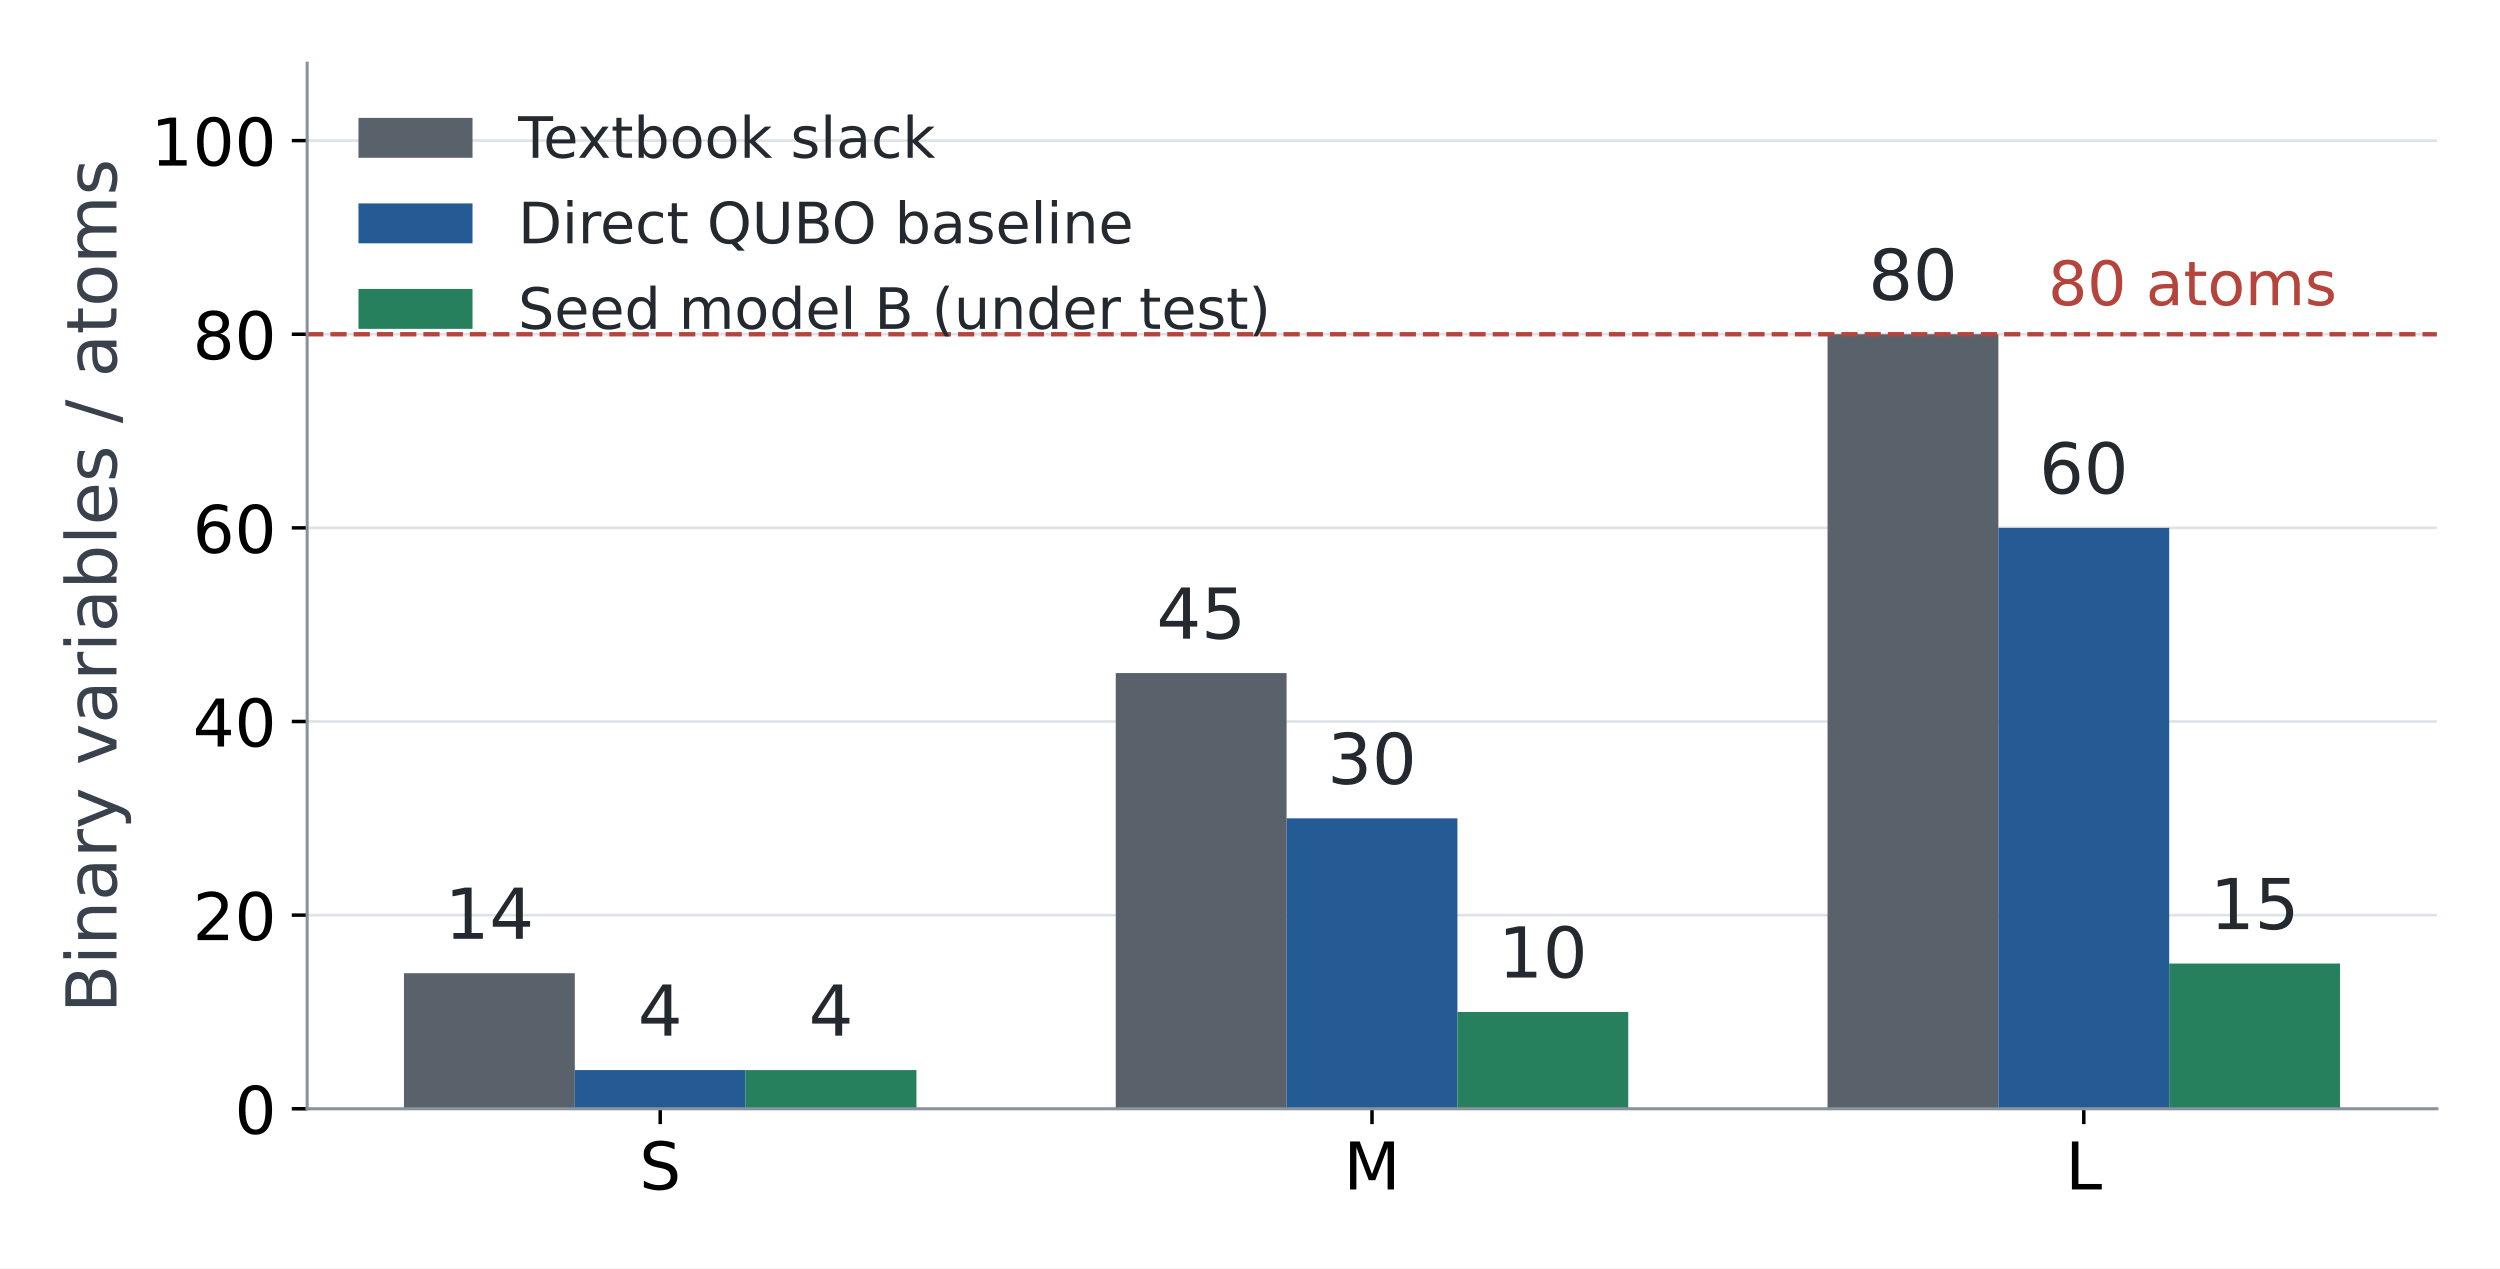
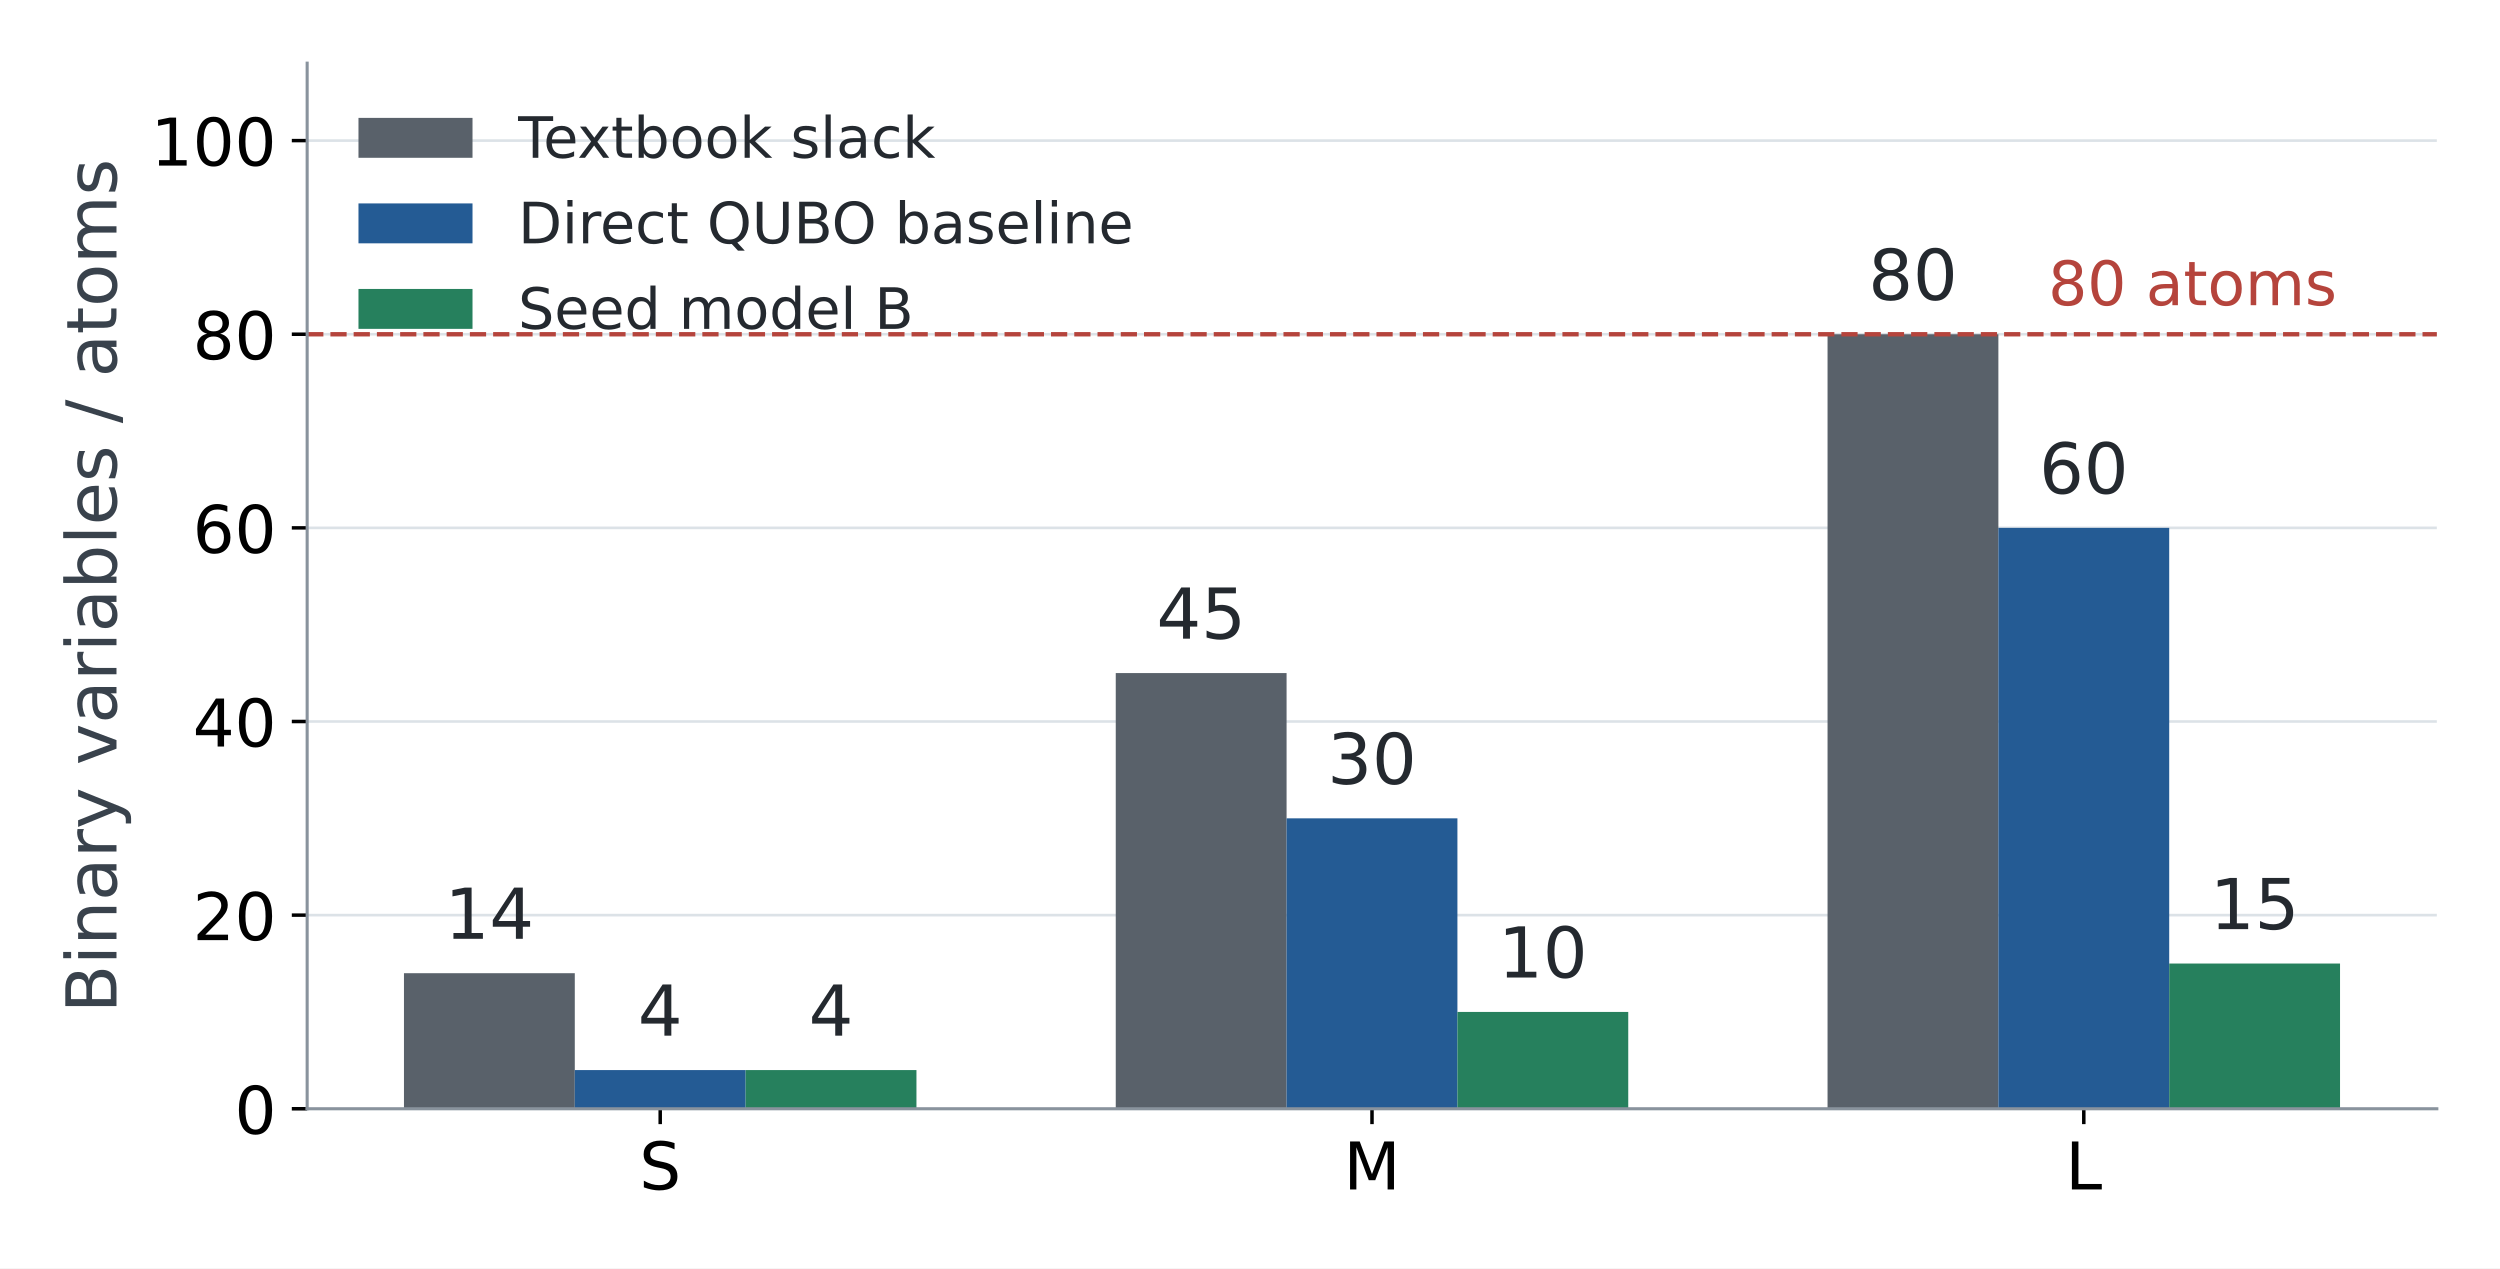
<svg xmlns="http://www.w3.org/2000/svg" xmlns:xlink="http://www.w3.org/1999/xlink" width="570pt" height="289.2pt" viewBox="0 0 570 289.2" version="1.1">
  <defs>
    <style type="text/css">*{stroke-linejoin: round; stroke-linecap: butt}</style>
  </defs>
  <g id="figure_1">
    <g id="patch_1">
      <path d="M 0 289.2  L 570 289.2  L 570 0  L 0 0  z " style="fill: #ffffff" />
    </g>
    <g id="axes_1">
      <g id="patch_2">
        <path d="M 70.032 252.8  L 555.6 252.8  L 555.6 14.4  L 70.032 14.4  z " style="fill: #ffffff" />
      </g>
      <g id="matplotlib.axis_1">
        <g id="xtick_1">
          <g id="line2d_1">
            <defs>
-               <path id="m106469c790" d="M 0 0  L 0 3.5  " style="stroke: #000000; stroke-width: 0.8" />
+               <path id="mc493447e03" d="M 0 0  L 0 3.5  " style="stroke: #000000; stroke-width: 0.8" />
            </defs>
            <g>
-               <use xlink:href="#m106469c790" x="150.528" y="252.8" style="stroke: #000000; stroke-width: 0.8" />
+               <use xlink:href="#mc493447e03" x="150.528" y="252.8" style="stroke: #000000; stroke-width: 0.8" />
            </g>
          </g>
          <g id="text_1">
            <text style="font-size: 15px; font-family: 'DejaVu Sans'; text-anchor: middle" x="150.528" y="271.196" transform="rotate(-0 150.5276 271.196)">S</text>
          </g>
        </g>
        <g id="xtick_2">
          <g id="line2d_2">
            <g>
-               <use xlink:href="#m106469c790" x="312.816" y="252.8" style="stroke: #000000; stroke-width: 0.8" />
+               <use xlink:href="#mc493447e03" x="312.816" y="252.8" style="stroke: #000000; stroke-width: 0.8" />
            </g>
          </g>
          <g id="text_2">
            <text style="font-size: 15px; font-family: 'DejaVu Sans'; text-anchor: middle" x="312.816" y="271.196" transform="rotate(-0 312.816 271.196)">M</text>
          </g>
        </g>
        <g id="xtick_3">
          <g id="line2d_3">
            <g>
-               <use xlink:href="#m106469c790" x="475.104" y="252.8" style="stroke: #000000; stroke-width: 0.8" />
+               <use xlink:href="#mc493447e03" x="475.104" y="252.8" style="stroke: #000000; stroke-width: 0.8" />
            </g>
          </g>
          <g id="text_3">
            <text style="font-size: 15px; font-family: 'DejaVu Sans'; text-anchor: middle" x="475.104" y="271.196" transform="rotate(-0 475.1045 271.196)">L</text>
          </g>
        </g>
      </g>
      <g id="matplotlib.axis_2">
        <g id="ytick_1">
          <g id="line2d_4">
-             <path d="M 70.032 252.8  L 555.6 252.8  " clip-path="url(#p65fbd681a6)" style="fill: none; stroke: #dce2e7; stroke-width: 0.6; stroke-linecap: square" />
+             <path d="M 70.032 252.8  L 555.6 252.8  " clip-path="url(#pf46b6eac74)" style="fill: none; stroke: #dce2e7; stroke-width: 0.6; stroke-linecap: square" />
          </g>
          <g id="line2d_5">
            <defs>
-               <path id="ma1cd427f23" d="M 0 0  L -3.5 0  " style="stroke: #000000; stroke-width: 0.8" />
+               <path id="md1ca3be5d0" d="M 0 0  L -3.5 0  " style="stroke: #000000; stroke-width: 0.8" />
            </defs>
            <g>
-               <use xlink:href="#ma1cd427f23" x="70.032" y="252.8" style="stroke: #000000; stroke-width: 0.8" />
+               <use xlink:href="#md1ca3be5d0" x="70.032" y="252.8" style="stroke: #000000; stroke-width: 0.8" />
            </g>
          </g>
          <g id="text_4">
            <text style="font-size: 15px; font-family: 'DejaVu Sans'; text-anchor: end" x="63.032" y="258.498" transform="rotate(-0 63.0325 258.4978)">0</text>
          </g>
        </g>
        <g id="ytick_2">
          <g id="line2d_6">
-             <path d="M 70.032 208.651  L 555.6 208.651  " clip-path="url(#p65fbd681a6)" style="fill: none; stroke: #dce2e7; stroke-width: 0.6; stroke-linecap: square" />
+             <path d="M 70.032 208.651  L 555.6 208.651  " clip-path="url(#pf46b6eac74)" style="fill: none; stroke: #dce2e7; stroke-width: 0.6; stroke-linecap: square" />
          </g>
          <g id="line2d_7">
            <g>
-               <use xlink:href="#ma1cd427f23" x="70.032" y="208.651" style="stroke: #000000; stroke-width: 0.8" />
+               <use xlink:href="#md1ca3be5d0" x="70.032" y="208.651" style="stroke: #000000; stroke-width: 0.8" />
            </g>
          </g>
          <g id="text_5">
            <text style="font-size: 15px; font-family: 'DejaVu Sans'; text-anchor: end" x="63.032" y="214.35" transform="rotate(-0 63.0325 214.3497)">20</text>
          </g>
        </g>
        <g id="ytick_3">
          <g id="line2d_8">
-             <path d="M 70.032 164.503  L 555.6 164.503  " clip-path="url(#p65fbd681a6)" style="fill: none; stroke: #dce2e7; stroke-width: 0.6; stroke-linecap: square" />
+             <path d="M 70.032 164.503  L 555.6 164.503  " clip-path="url(#pf46b6eac74)" style="fill: none; stroke: #dce2e7; stroke-width: 0.6; stroke-linecap: square" />
          </g>
          <g id="line2d_9">
            <g>
-               <use xlink:href="#ma1cd427f23" x="70.032" y="164.503" style="stroke: #000000; stroke-width: 0.8" />
+               <use xlink:href="#md1ca3be5d0" x="70.032" y="164.503" style="stroke: #000000; stroke-width: 0.8" />
            </g>
          </g>
          <g id="text_6">
            <text style="font-size: 15px; font-family: 'DejaVu Sans'; text-anchor: end" x="63.032" y="170.202" transform="rotate(-0 63.0325 170.2016)">40</text>
          </g>
        </g>
        <g id="ytick_4">
          <g id="line2d_10">
-             <path d="M 70.032 120.355  L 555.6 120.355  " clip-path="url(#p65fbd681a6)" style="fill: none; stroke: #dce2e7; stroke-width: 0.6; stroke-linecap: square" />
+             <path d="M 70.032 120.355  L 555.6 120.355  " clip-path="url(#pf46b6eac74)" style="fill: none; stroke: #dce2e7; stroke-width: 0.6; stroke-linecap: square" />
          </g>
          <g id="line2d_11">
            <g>
-               <use xlink:href="#ma1cd427f23" x="70.032" y="120.355" style="stroke: #000000; stroke-width: 0.8" />
+               <use xlink:href="#md1ca3be5d0" x="70.032" y="120.355" style="stroke: #000000; stroke-width: 0.8" />
            </g>
          </g>
          <g id="text_7">
            <text style="font-size: 15px; font-family: 'DejaVu Sans'; text-anchor: end" x="63.032" y="126.054" transform="rotate(-0 63.0325 126.0536)">60</text>
          </g>
        </g>
        <g id="ytick_5">
          <g id="line2d_12">
-             <path d="M 70.032 76.207  L 555.6 76.207  " clip-path="url(#p65fbd681a6)" style="fill: none; stroke: #dce2e7; stroke-width: 0.6; stroke-linecap: square" />
+             <path d="M 70.032 76.207  L 555.6 76.207  " clip-path="url(#pf46b6eac74)" style="fill: none; stroke: #dce2e7; stroke-width: 0.6; stroke-linecap: square" />
          </g>
          <g id="line2d_13">
            <g>
-               <use xlink:href="#ma1cd427f23" x="70.032" y="76.207" style="stroke: #000000; stroke-width: 0.8" />
+               <use xlink:href="#md1ca3be5d0" x="70.032" y="76.207" style="stroke: #000000; stroke-width: 0.8" />
            </g>
          </g>
          <g id="text_8">
            <text style="font-size: 15px; font-family: 'DejaVu Sans'; text-anchor: end" x="63.032" y="81.906" transform="rotate(-0 63.0325 81.90552)">80</text>
          </g>
        </g>
        <g id="ytick_6">
          <g id="line2d_14">
-             <path d="M 70.032 32.059  L 555.6 32.059  " clip-path="url(#p65fbd681a6)" style="fill: none; stroke: #dce2e7; stroke-width: 0.6; stroke-linecap: square" />
+             <path d="M 70.032 32.059  L 555.6 32.059  " clip-path="url(#pf46b6eac74)" style="fill: none; stroke: #dce2e7; stroke-width: 0.6; stroke-linecap: square" />
          </g>
          <g id="line2d_15">
            <g>
-               <use xlink:href="#ma1cd427f23" x="70.032" y="32.059" style="stroke: #000000; stroke-width: 0.8" />
+               <use xlink:href="#md1ca3be5d0" x="70.032" y="32.059" style="stroke: #000000; stroke-width: 0.8" />
            </g>
          </g>
          <g id="text_9">
            <text style="font-size: 15px; font-family: 'DejaVu Sans'; text-anchor: end" x="63.032" y="37.757" transform="rotate(-0 63.0325 37.75747)">100</text>
          </g>
        </g>
        <g id="text_10">
          <text style="font-size: 16px; font-family: 'DejaVu Sans'; text-anchor: middle; fill: #39424c" x="26.558" y="133.6" transform="rotate(-90 26.5575 133.5998)">Binary variables / atoms</text>
        </g>
      </g>
      <g id="patch_3">
-         <path d="M 92.104 252.8  L 131.053 252.8  L 131.053 221.896  L 92.104 221.896  z " clip-path="url(#p65fbd681a6)" style="fill: #59616a" />
+         <path d="M 92.104 252.8  L 131.053 252.8  L 131.053 221.896  L 92.104 221.896  z " clip-path="url(#pf46b6eac74)" style="fill: #59616a" />
      </g>
      <g id="patch_4">
-         <path d="M 254.392 252.8  L 293.341 252.8  L 293.341 153.466  L 254.392 153.466  z " clip-path="url(#p65fbd681a6)" style="fill: #59616a" />
+         <path d="M 254.392 252.8  L 293.341 252.8  L 293.341 153.466  L 254.392 153.466  z " clip-path="url(#pf46b6eac74)" style="fill: #59616a" />
      </g>
      <g id="patch_5">
-         <path d="M 416.681 252.8  L 455.63 252.8  L 455.63 76.207  L 416.681 76.207  z " clip-path="url(#p65fbd681a6)" style="fill: #59616a" />
+         <path d="M 416.681 252.8  L 455.63 252.8  L 455.63 76.207  L 416.681 76.207  z " clip-path="url(#pf46b6eac74)" style="fill: #59616a" />
      </g>
      <g id="patch_6">
-         <path d="M 131.053 252.8  L 170.002 252.8  L 170.002 243.97  L 131.053 243.97  z " clip-path="url(#p65fbd681a6)" style="fill: #245b94" />
+         <path d="M 131.053 252.8  L 170.002 252.8  L 170.002 243.97  L 131.053 243.97  z " clip-path="url(#pf46b6eac74)" style="fill: #245b94" />
      </g>
      <g id="patch_7">
-         <path d="M 293.341 252.8  L 332.291 252.8  L 332.291 186.577  L 293.341 186.577  z " clip-path="url(#p65fbd681a6)" style="fill: #245b94" />
+         <path d="M 293.341 252.8  L 332.291 252.8  L 332.291 186.577  L 293.341 186.577  z " clip-path="url(#pf46b6eac74)" style="fill: #245b94" />
      </g>
      <g id="patch_8">
-         <path d="M 455.63 252.8  L 494.579 252.8  L 494.579 120.355  L 455.63 120.355  z " clip-path="url(#p65fbd681a6)" style="fill: #245b94" />
+         <path d="M 455.63 252.8  L 494.579 252.8  L 494.579 120.355  L 455.63 120.355  z " clip-path="url(#pf46b6eac74)" style="fill: #245b94" />
      </g>
      <g id="patch_9">
-         <path d="M 170.002 252.8  L 208.951 252.8  L 208.951 243.97  L 170.002 243.97  z " clip-path="url(#p65fbd681a6)" style="fill: #26805d" />
+         <path d="M 170.002 252.8  L 208.951 252.8  L 208.951 243.97  L 170.002 243.97  z " clip-path="url(#pf46b6eac74)" style="fill: #26805d" />
      </g>
      <g id="patch_10">
-         <path d="M 332.291 252.8  L 371.24 252.8  L 371.24 230.725  L 332.291 230.725  z " clip-path="url(#p65fbd681a6)" style="fill: #26805d" />
+         <path d="M 332.291 252.8  L 371.24 252.8  L 371.24 230.725  L 332.291 230.725  z " clip-path="url(#pf46b6eac74)" style="fill: #26805d" />
      </g>
      <g id="patch_11">
-         <path d="M 494.579 252.8  L 533.528 252.8  L 533.528 219.688  L 494.579 219.688  z " clip-path="url(#p65fbd681a6)" style="fill: #26805d" />
+         <path d="M 494.579 252.8  L 533.528 252.8  L 533.528 219.688  L 494.579 219.688  z " clip-path="url(#pf46b6eac74)" style="fill: #26805d" />
      </g>
      <g id="line2d_16">
-         <path d="M 70.032 76.207  L 555.6 76.207  " clip-path="url(#p65fbd681a6)" style="fill: none; stroke-dasharray: 3.7,1.6; stroke-dashoffset: 0; stroke: #b5443c" />
+         <path d="M 70.032 76.207  L 555.6 76.207  " clip-path="url(#pf46b6eac74)" style="fill: none; stroke-dasharray: 3.7,1.6; stroke-dashoffset: 0; stroke: #b5443c" />
      </g>
      <g id="patch_12">
        <path d="M 70.032 252.8  L 70.032 14.4  " style="fill: none; stroke: #89939d; stroke-width: 0.7; stroke-linejoin: miter; stroke-linecap: square" />
      </g>
      <g id="patch_13">
        <path d="M 70.032 252.8  L 555.6 252.8  " style="fill: none; stroke: #89939d; stroke-width: 0.7; stroke-linejoin: miter; stroke-linecap: square" />
      </g>
      <g id="text_11">
        <text style="font-size: 16px; font-family: 'DejaVu Sans'; text-anchor: middle; fill: #24292f" x="111.578" y="214.052" transform="rotate(-0 111.5783 214.0521)">14</text>
      </g>
      <g id="text_12">
        <text style="font-size: 16px; font-family: 'DejaVu Sans'; text-anchor: middle; fill: #24292f" x="273.867" y="145.623" transform="rotate(-0 273.8668 145.6226)">45</text>
      </g>
      <g id="text_13">
        <text style="font-size: 16px; font-family: 'DejaVu Sans'; text-anchor: middle; fill: #24292f" x="436.155" y="68.364" transform="rotate(-0 436.1552 68.36353)">80</text>
      </g>
      <g id="text_14">
        <text style="font-size: 16px; font-family: 'DejaVu Sans'; text-anchor: middle; fill: #24292f" x="150.528" y="236.126" transform="rotate(-0 150.5276 236.1262)">4</text>
      </g>
      <g id="text_15">
        <text style="font-size: 16px; font-family: 'DejaVu Sans'; text-anchor: middle; fill: #24292f" x="312.816" y="178.734" transform="rotate(-0 312.816 178.7337)">30</text>
      </g>
      <g id="text_16">
        <text style="font-size: 16px; font-family: 'DejaVu Sans'; text-anchor: middle; fill: #24292f" x="475.104" y="112.512" transform="rotate(-0 475.1045 112.5116)">60</text>
      </g>
      <g id="text_17">
        <text style="font-size: 16px; font-family: 'DejaVu Sans'; text-anchor: middle; fill: #24292f" x="189.477" y="236.126" transform="rotate(-0 189.4768 236.1262)">4</text>
      </g>
      <g id="text_18">
        <text style="font-size: 16px; font-family: 'DejaVu Sans'; text-anchor: middle; fill: #24292f" x="351.765" y="222.882" transform="rotate(-0 351.7652 222.8817)">10</text>
      </g>
      <g id="text_19">
        <text style="font-size: 16px; font-family: 'DejaVu Sans'; text-anchor: middle; fill: #24292f" x="514.054" y="211.845" transform="rotate(-0 514.0537 211.8447)">15</text>
      </g>
      <g id="text_20">
        <text style="font-size: 14px; font-family: 'DejaVu Sans'; text-anchor: start; fill: #b5443c" x="466.99" y="69.585" transform="rotate(-0 466.99 69.58507)">80 atoms</text>
      </g>
      <g id="legend_1">
        <g id="patch_14">
          <path d="M 81.733 35.978  L 107.733 35.978  L 107.733 26.878  L 81.733 26.878  z " style="fill: #59616a" />
        </g>
        <g id="text_21">
          <text style="font-size: 13px; font-family: 'DejaVu Sans'; text-anchor: start; fill: #24292f" x="118.132" y="35.978" transform="rotate(-0 118.1325 35.97797)">Textbook slack</text>
        </g>
        <g id="patch_15">
          <path d="M 81.733 55.479  L 107.733 55.479  L 107.733 46.379  L 81.733 46.379  z " style="fill: #245b94" />
        </g>
        <g id="text_22">
          <text style="font-size: 13px; font-family: 'DejaVu Sans'; text-anchor: start; fill: #24292f" x="118.132" y="55.479" transform="rotate(-0 118.1325 55.47898)">Direct QUBO baseline</text>
        </g>
        <g id="patch_16">
          <path d="M 81.733 74.98  L 107.733 74.98  L 107.733 65.88  L 81.733 65.88  z " style="fill: #26805d" />
        </g>
        <g id="text_23">
-           <text style="font-size: 13px; font-family: 'DejaVu Sans'; text-anchor: start; fill: #24292f" x="118.132" y="74.98" transform="rotate(-0 118.1325 74.98)">Seed model B (under test)</text>
+           <text style="font-size: 13px; font-family: 'DejaVu Sans'; text-anchor: start; fill: #24292f" x="118.132" y="74.98" transform="rotate(-0 118.1325 74.98)">Seed model B</text>
        </g>
      </g>
    </g>
  </g>
  <defs>
-     <clipPath id="p65fbd681a6">
+     <clipPath id="pf46b6eac74">
      <rect x="70.032" y="14.4" width="485.567" height="238.4" />
    </clipPath>
  </defs>
</svg>
